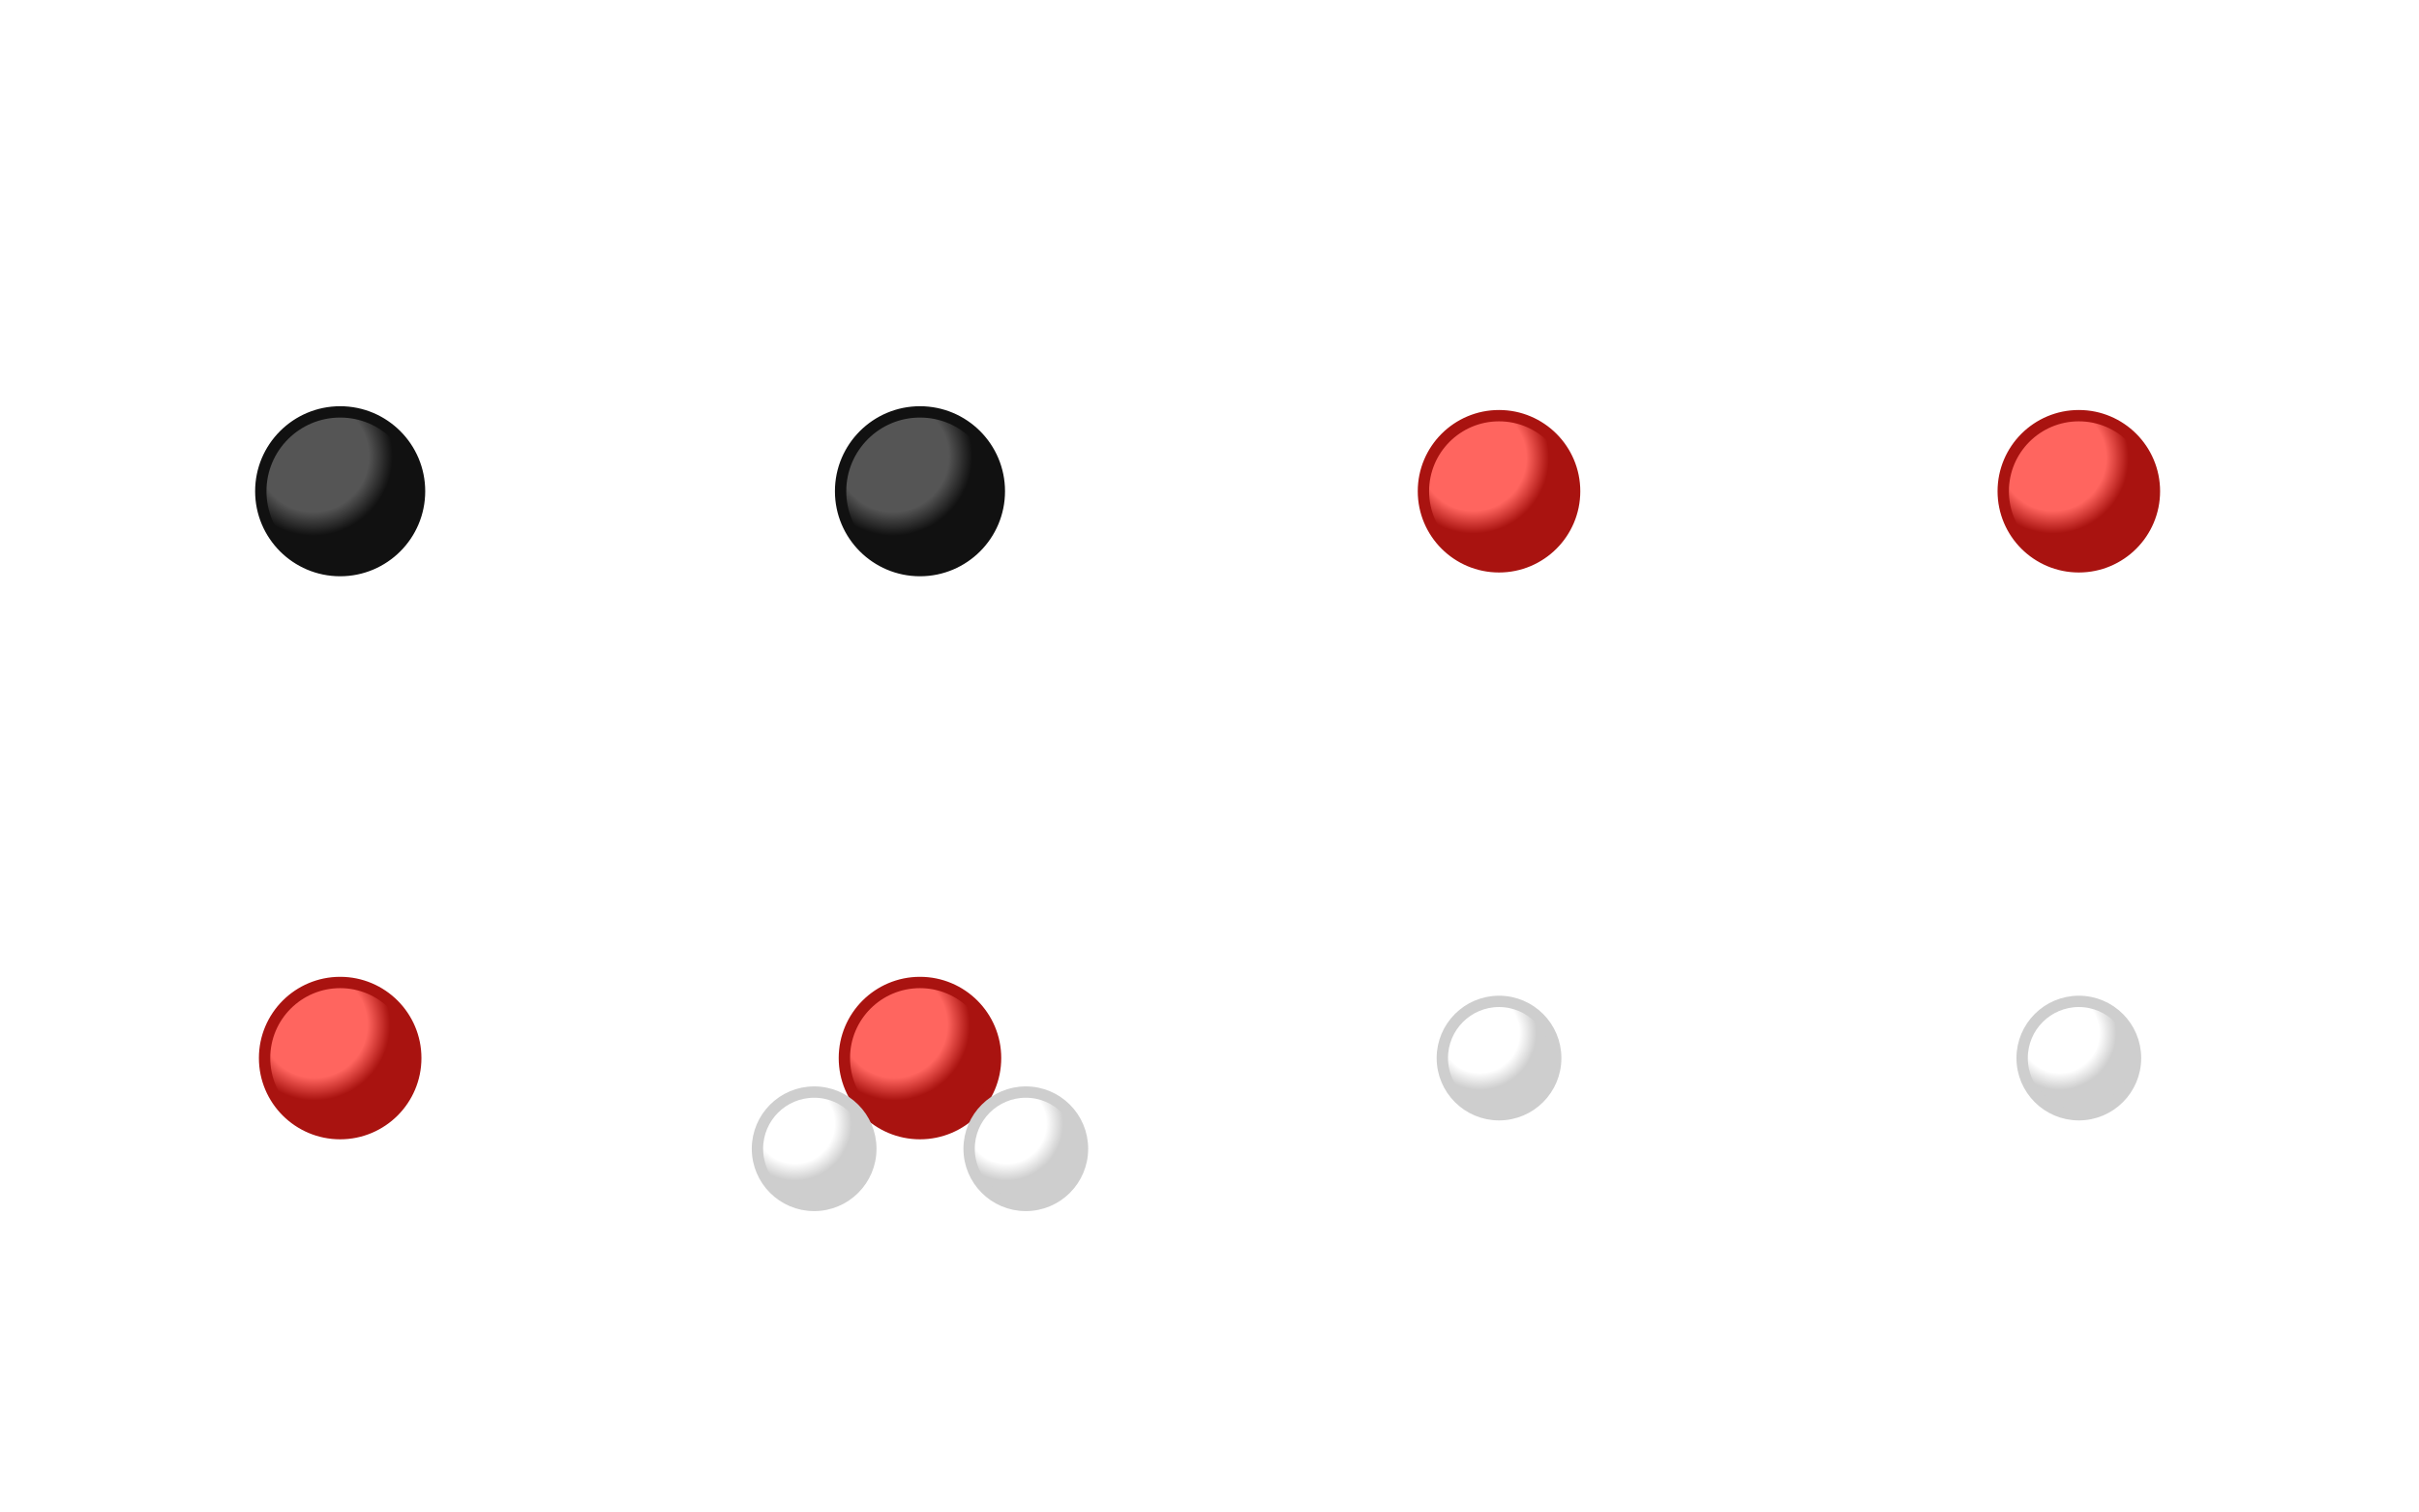
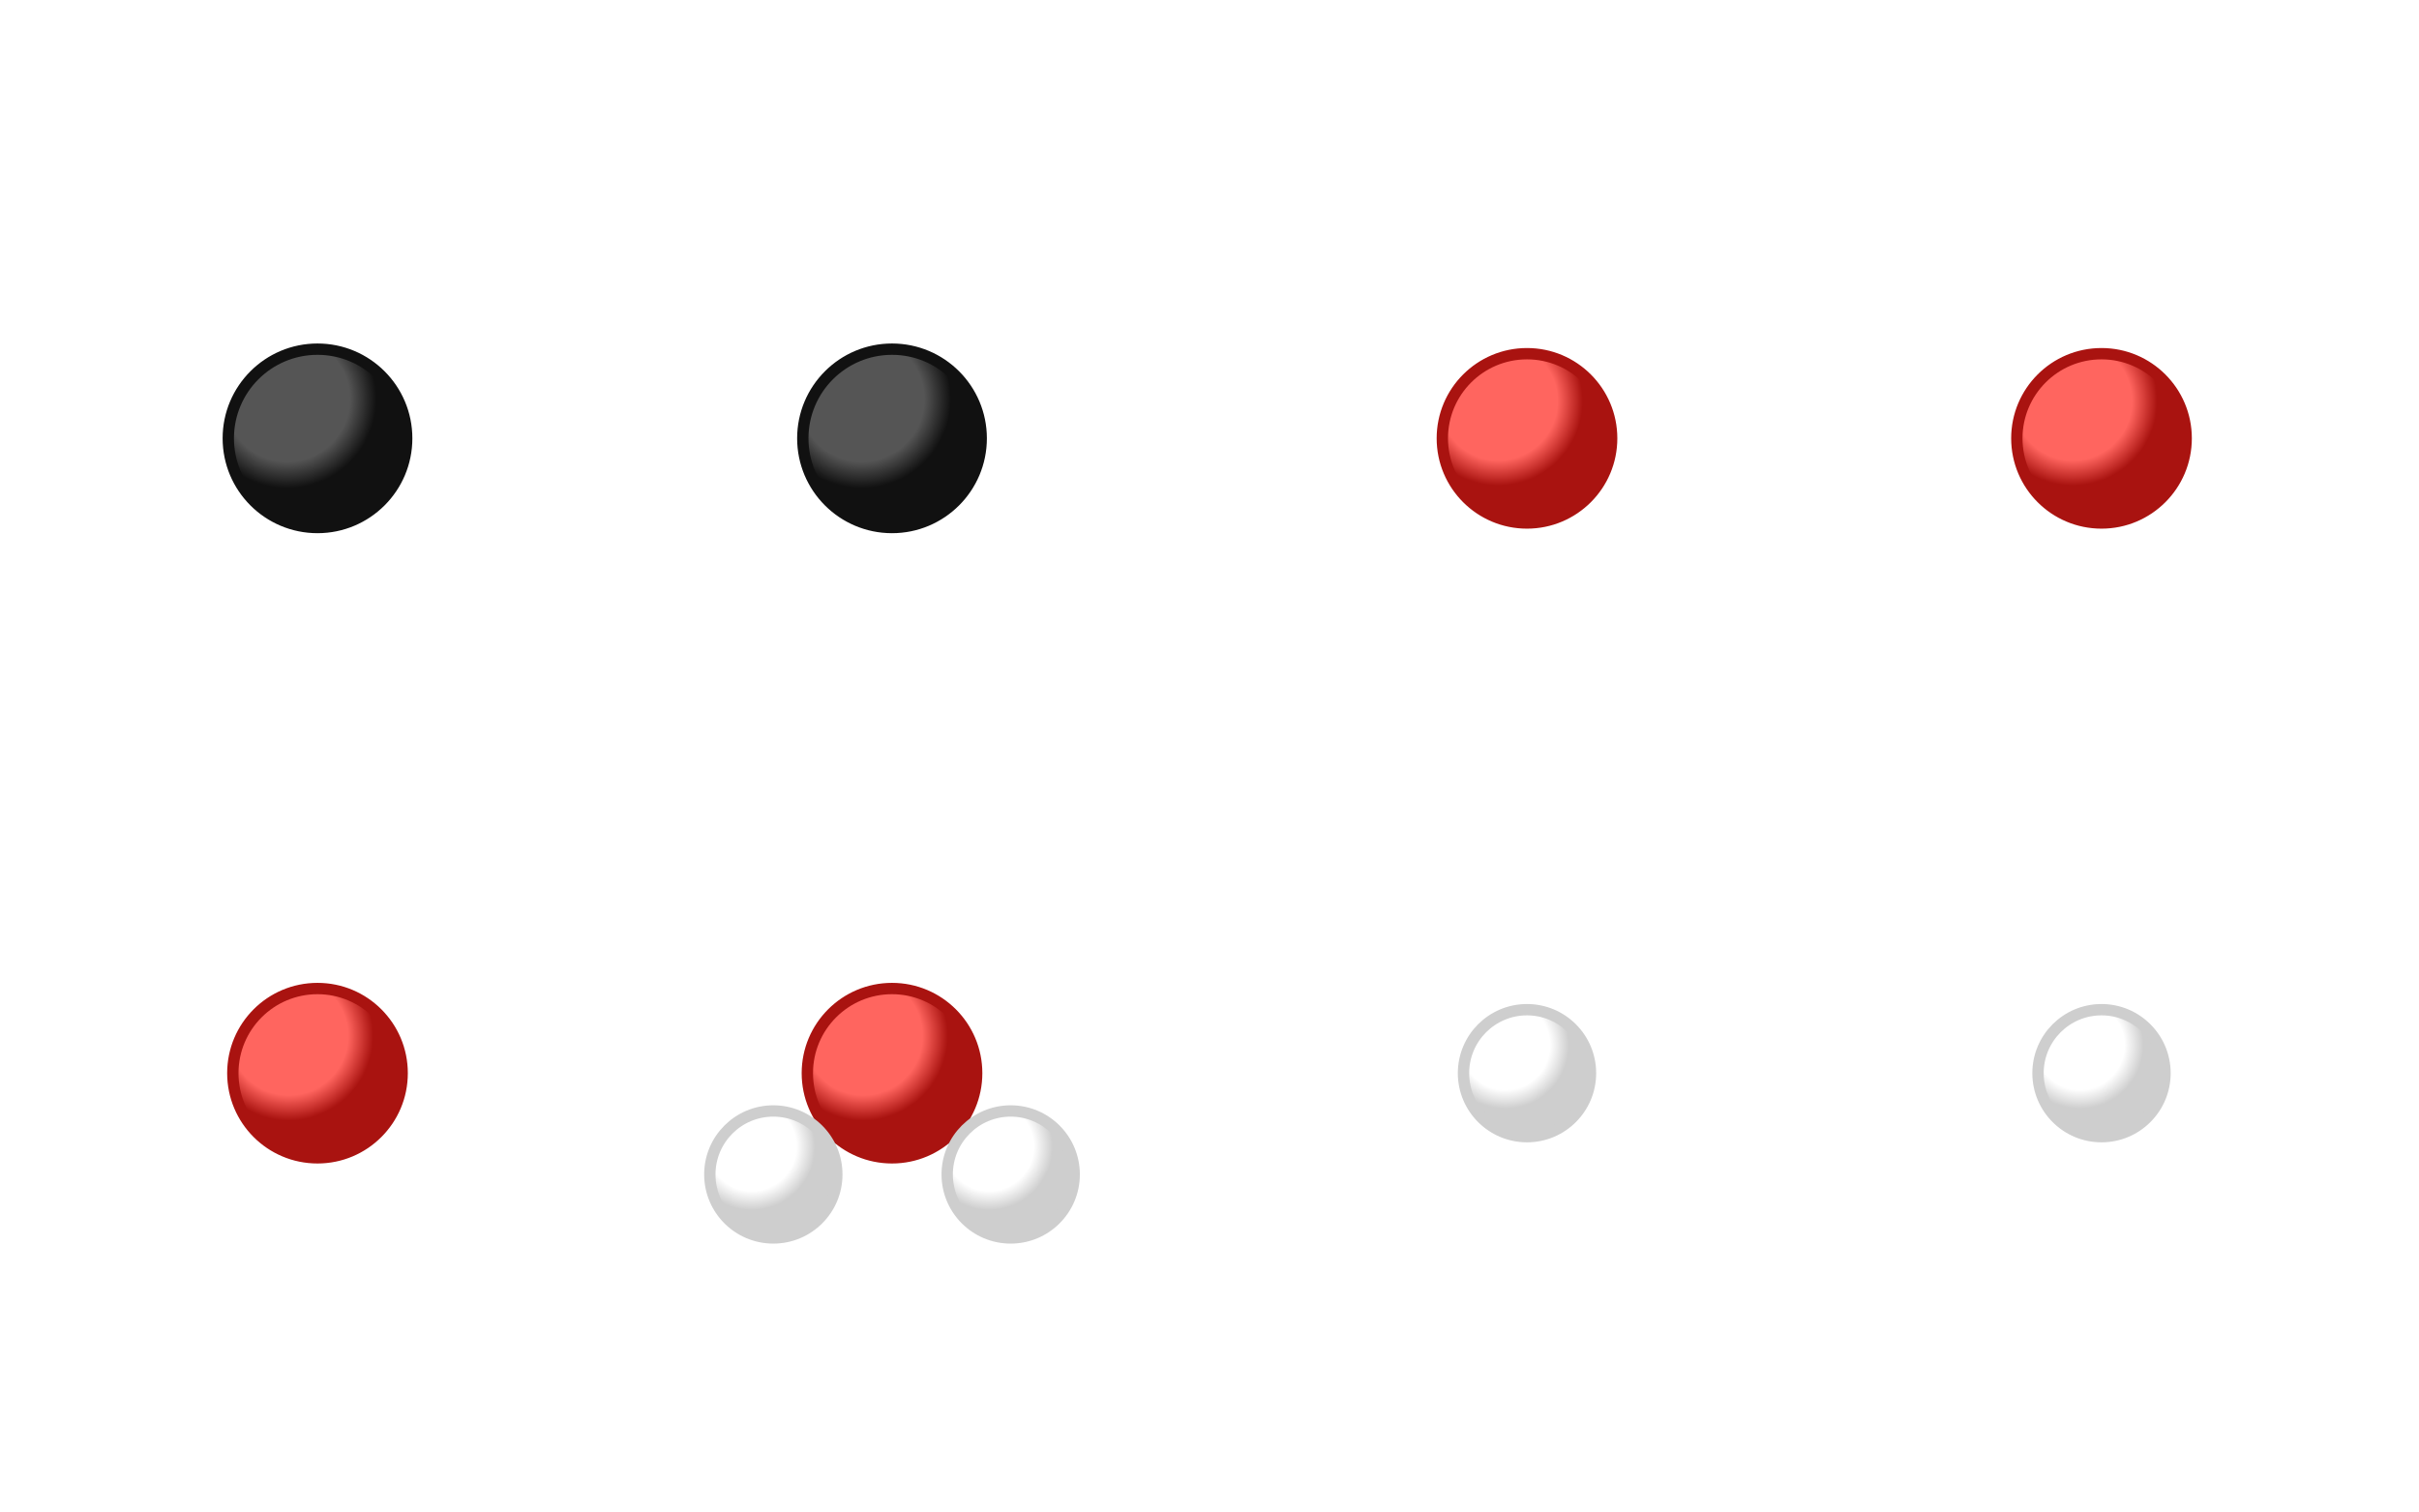
<svg xmlns="http://www.w3.org/2000/svg" width="320" height="200" viewBox="0 0 320 200">
  <defs>
    <radialGradient id="gH" cx="33%" cy="28%">
      <stop offset="0%" stop-color="#ffffff" />
      <stop offset="70%" stop-color="#ffffff" />
      <stop offset="100%" stop-color="#cecece" />
    </radialGradient>
    <radialGradient id="gC" cx="33%" cy="28%">
      <stop offset="0%" stop-color="#555555" />
      <stop offset="70%" stop-color="#555555" />
      <stop offset="100%" stop-color="#111111" />
    </radialGradient>
    <radialGradient id="gO" cx="33%" cy="28%">
      <stop offset="0%" stop-color="#ff655f" />
      <stop offset="70%" stop-color="#ff655f" />
      <stop offset="100%" stop-color="#a91310" />
    </radialGradient>
    <radialGradient id="gN" cx="33%" cy="28%">
      <stop offset="0%" stop-color="#668fea" />
      <stop offset="70%" stop-color="#668fea" />
      <stop offset="100%" stop-color="#173b8f" />
    </radialGradient>
    <radialGradient id="gS" cx="33%" cy="28%">
      <stop offset="0%" stop-color="#ffe25b" />
      <stop offset="70%" stop-color="#ffe25b" />
      <stop offset="100%" stop-color="#c49a00" />
    </radialGradient>
    <radialGradient id="gCl" cx="33%" cy="28%">
      <stop offset="0%" stop-color="#68d86c" />
      <stop offset="70%" stop-color="#68d86c" />
      <stop offset="100%" stop-color="#178a28" />
    </radialGradient>
  </defs>
-   <circle cx="45.0" cy="65.0" r="10.5" fill="url(#gC)" stroke="#111111" stroke-width="1.5" />
-   <circle cx="121.7" cy="65.0" r="10.5" fill="url(#gC)" stroke="#111111" stroke-width="1.5" />
-   <circle cx="198.3" cy="65.0" r="10.0" fill="url(#gO)" stroke="#a91310" stroke-width="1.5" />
-   <circle cx="275.0" cy="65.0" r="10.0" fill="url(#gO)" stroke="#a91310" stroke-width="1.5" />
-   <circle cx="45.0" cy="140.0" r="10.0" fill="url(#gO)" stroke="#a91310" stroke-width="1.5" />
-   <line x1="121.7" y1="140.0" x2="107.7" y2="152.0" stroke="#b8b8b8" stroke-width="4.0" stroke-linecap="round" />
-   <line x1="121.7" y1="140.0" x2="135.7" y2="152.0" stroke="#b8b8b8" stroke-width="4.0" stroke-linecap="round" />
-   <circle cx="121.7" cy="140.0" r="10.0" fill="url(#gO)" stroke="#a91310" stroke-width="1.5" />
-   <circle cx="107.7" cy="152.0" r="7.5" fill="url(#gH)" stroke="#cecece" stroke-width="1.5" />
-   <circle cx="135.7" cy="152.0" r="7.5" fill="url(#gH)" stroke="#cecece" stroke-width="1.5" />
-   <circle cx="198.3" cy="140.0" r="7.5" fill="url(#gH)" stroke="#cecece" stroke-width="1.5" />
-   <circle cx="275.0" cy="140.0" r="7.5" fill="url(#gH)" stroke="#cecece" stroke-width="1.5" />
+   <circle cx="42.0" cy="58.0" r="11.8" fill="url(#gC)" stroke="#111111" stroke-width="1.5" />
+   <circle cx="118.0" cy="58.0" r="11.8" fill="url(#gC)" stroke="#111111" stroke-width="1.5" />
+   <circle cx="202.0" cy="58.0" r="11.2" fill="url(#gO)" stroke="#a91310" stroke-width="1.5" />
+   <circle cx="278.0" cy="58.0" r="11.2" fill="url(#gO)" stroke="#a91310" stroke-width="1.5" />
+   <circle cx="42.0" cy="142.0" r="11.2" fill="url(#gO)" stroke="#a91310" stroke-width="1.5" />
+   <line x1="118.0" y1="142.0" x2="102.3" y2="155.4" stroke="#b8b8b8" stroke-width="4.5" stroke-linecap="round" />
+   <line x1="118.0" y1="142.0" x2="133.7" y2="155.4" stroke="#b8b8b8" stroke-width="4.5" stroke-linecap="round" />
+   <circle cx="118.0" cy="142.0" r="11.2" fill="url(#gO)" stroke="#a91310" stroke-width="1.5" />
+   <circle cx="102.3" cy="155.4" r="8.4" fill="url(#gH)" stroke="#cecece" stroke-width="1.5" />
+   <circle cx="133.7" cy="155.4" r="8.4" fill="url(#gH)" stroke="#cecece" stroke-width="1.5" />
+   <circle cx="202.0" cy="142.0" r="8.4" fill="url(#gH)" stroke="#cecece" stroke-width="1.5" />
+   <circle cx="278.0" cy="142.0" r="8.4" fill="url(#gH)" stroke="#cecece" stroke-width="1.5" />
</svg>
